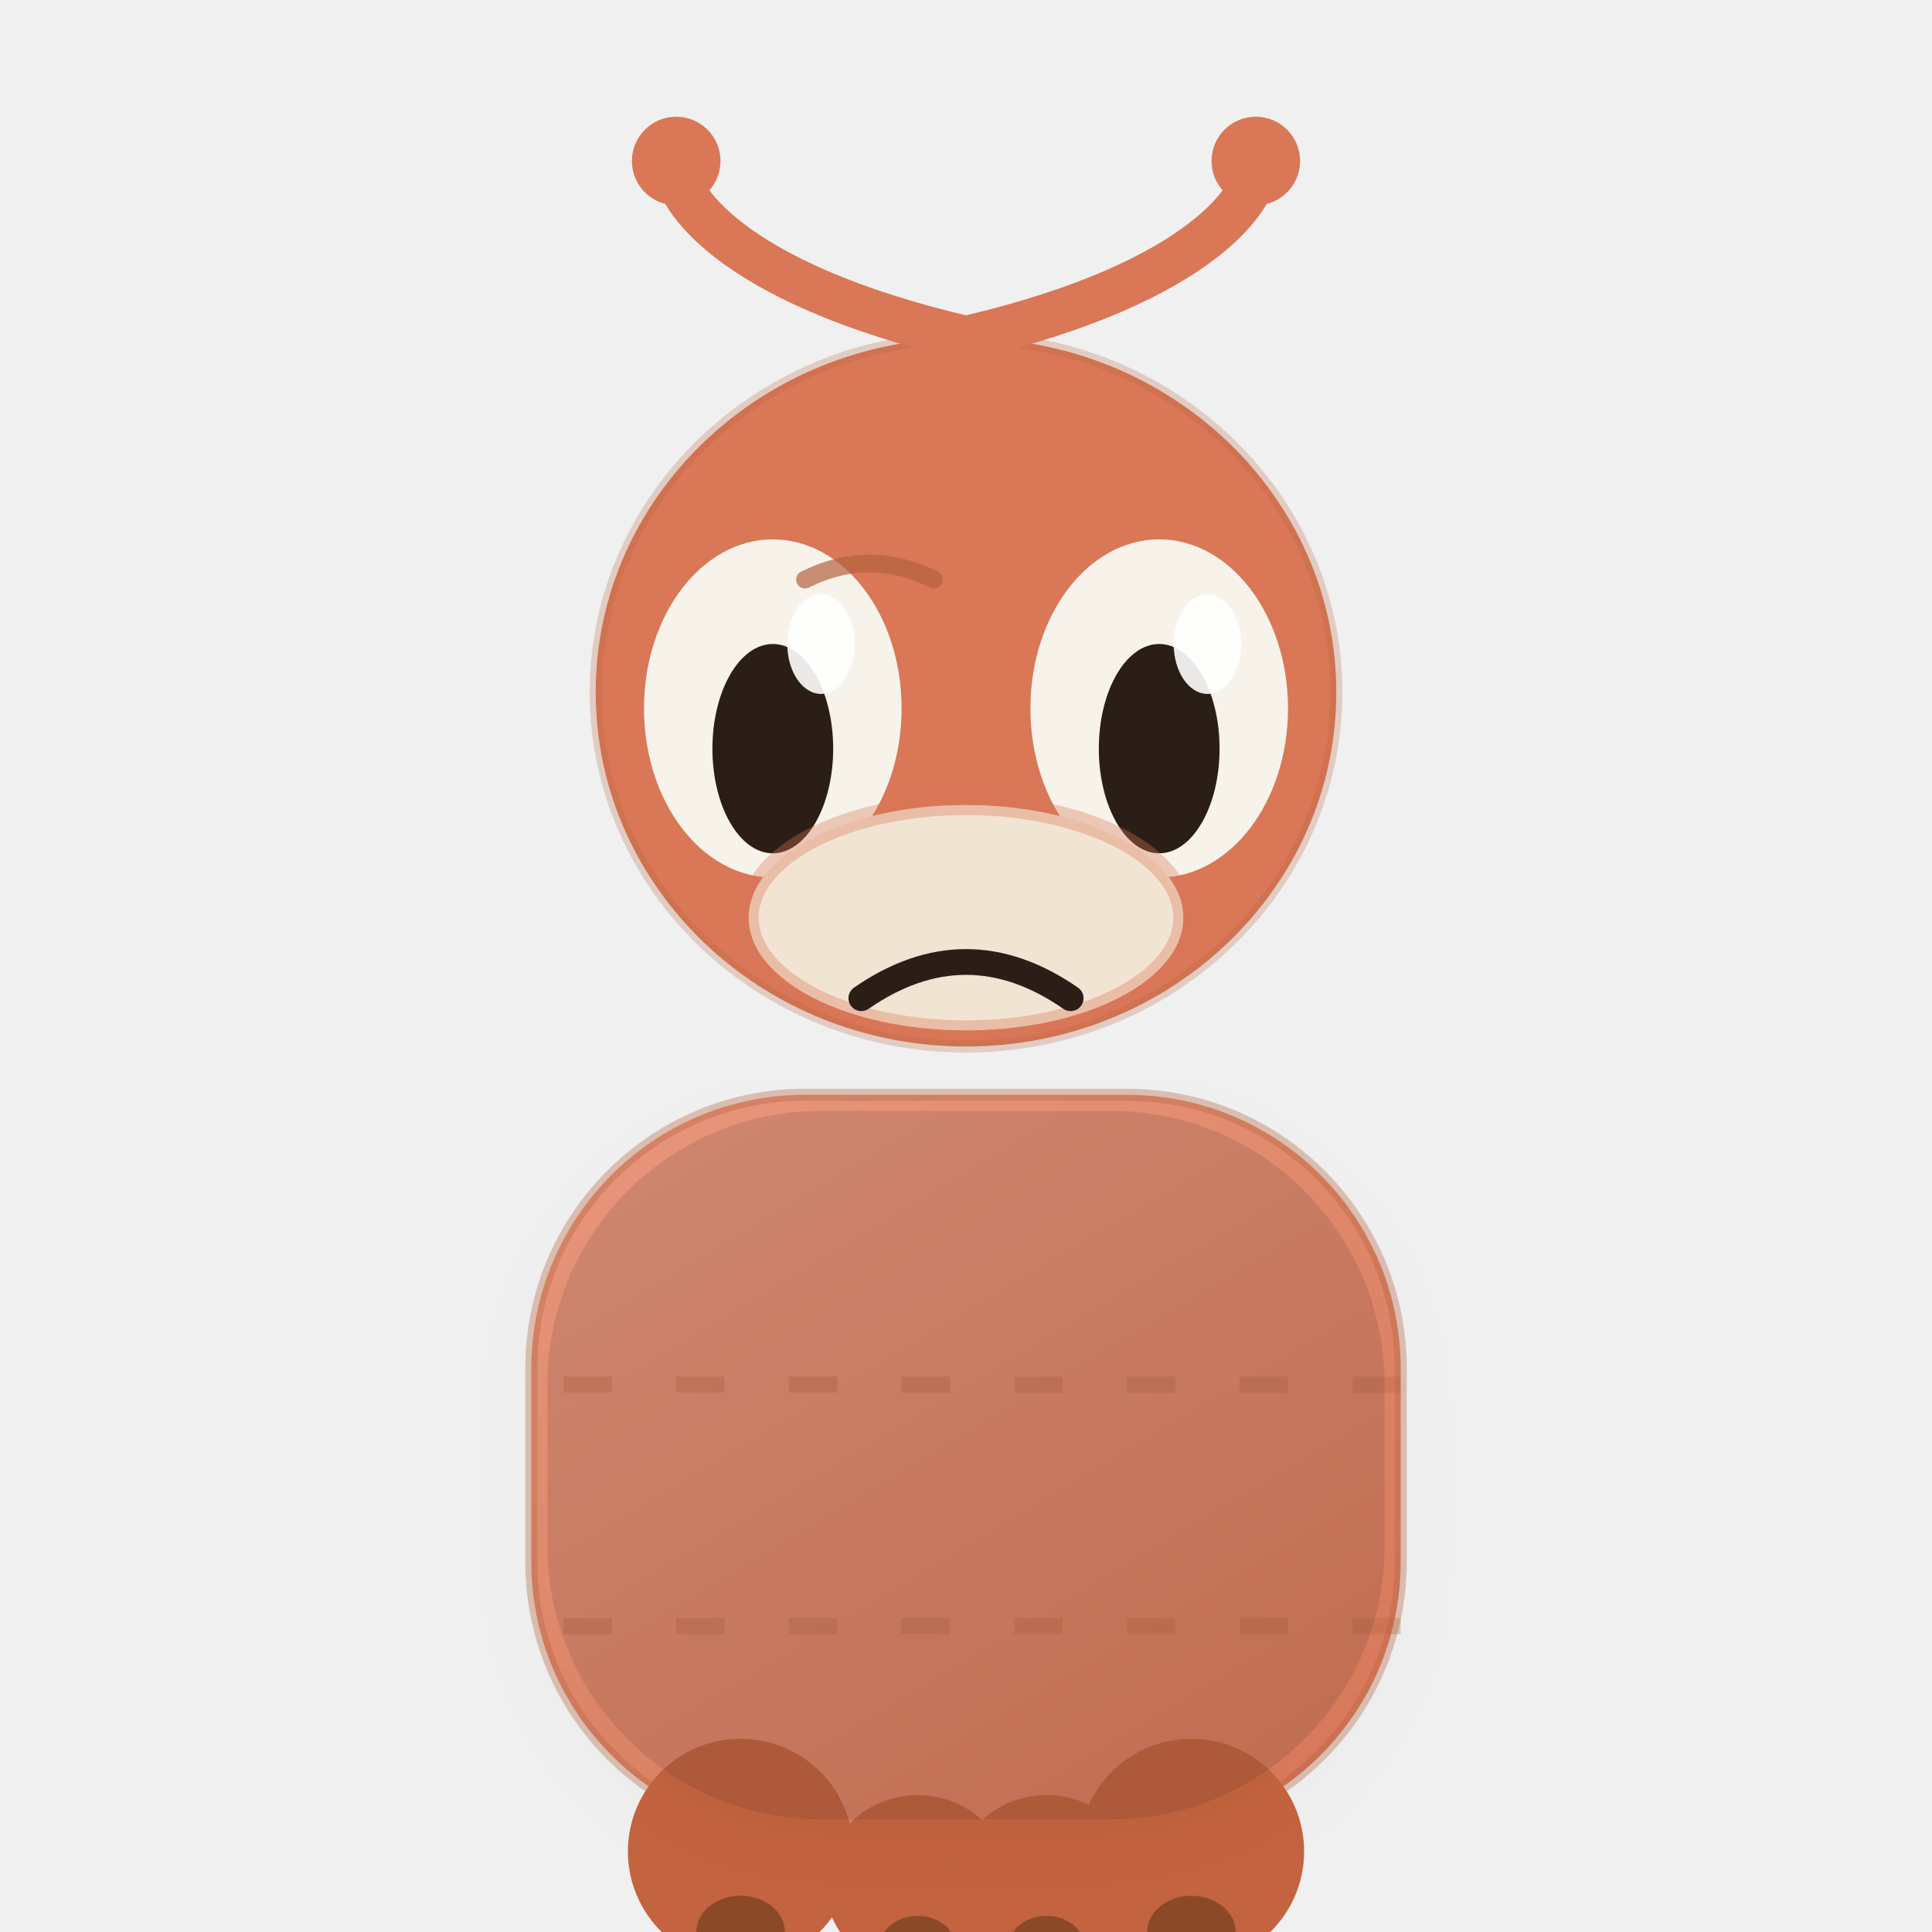
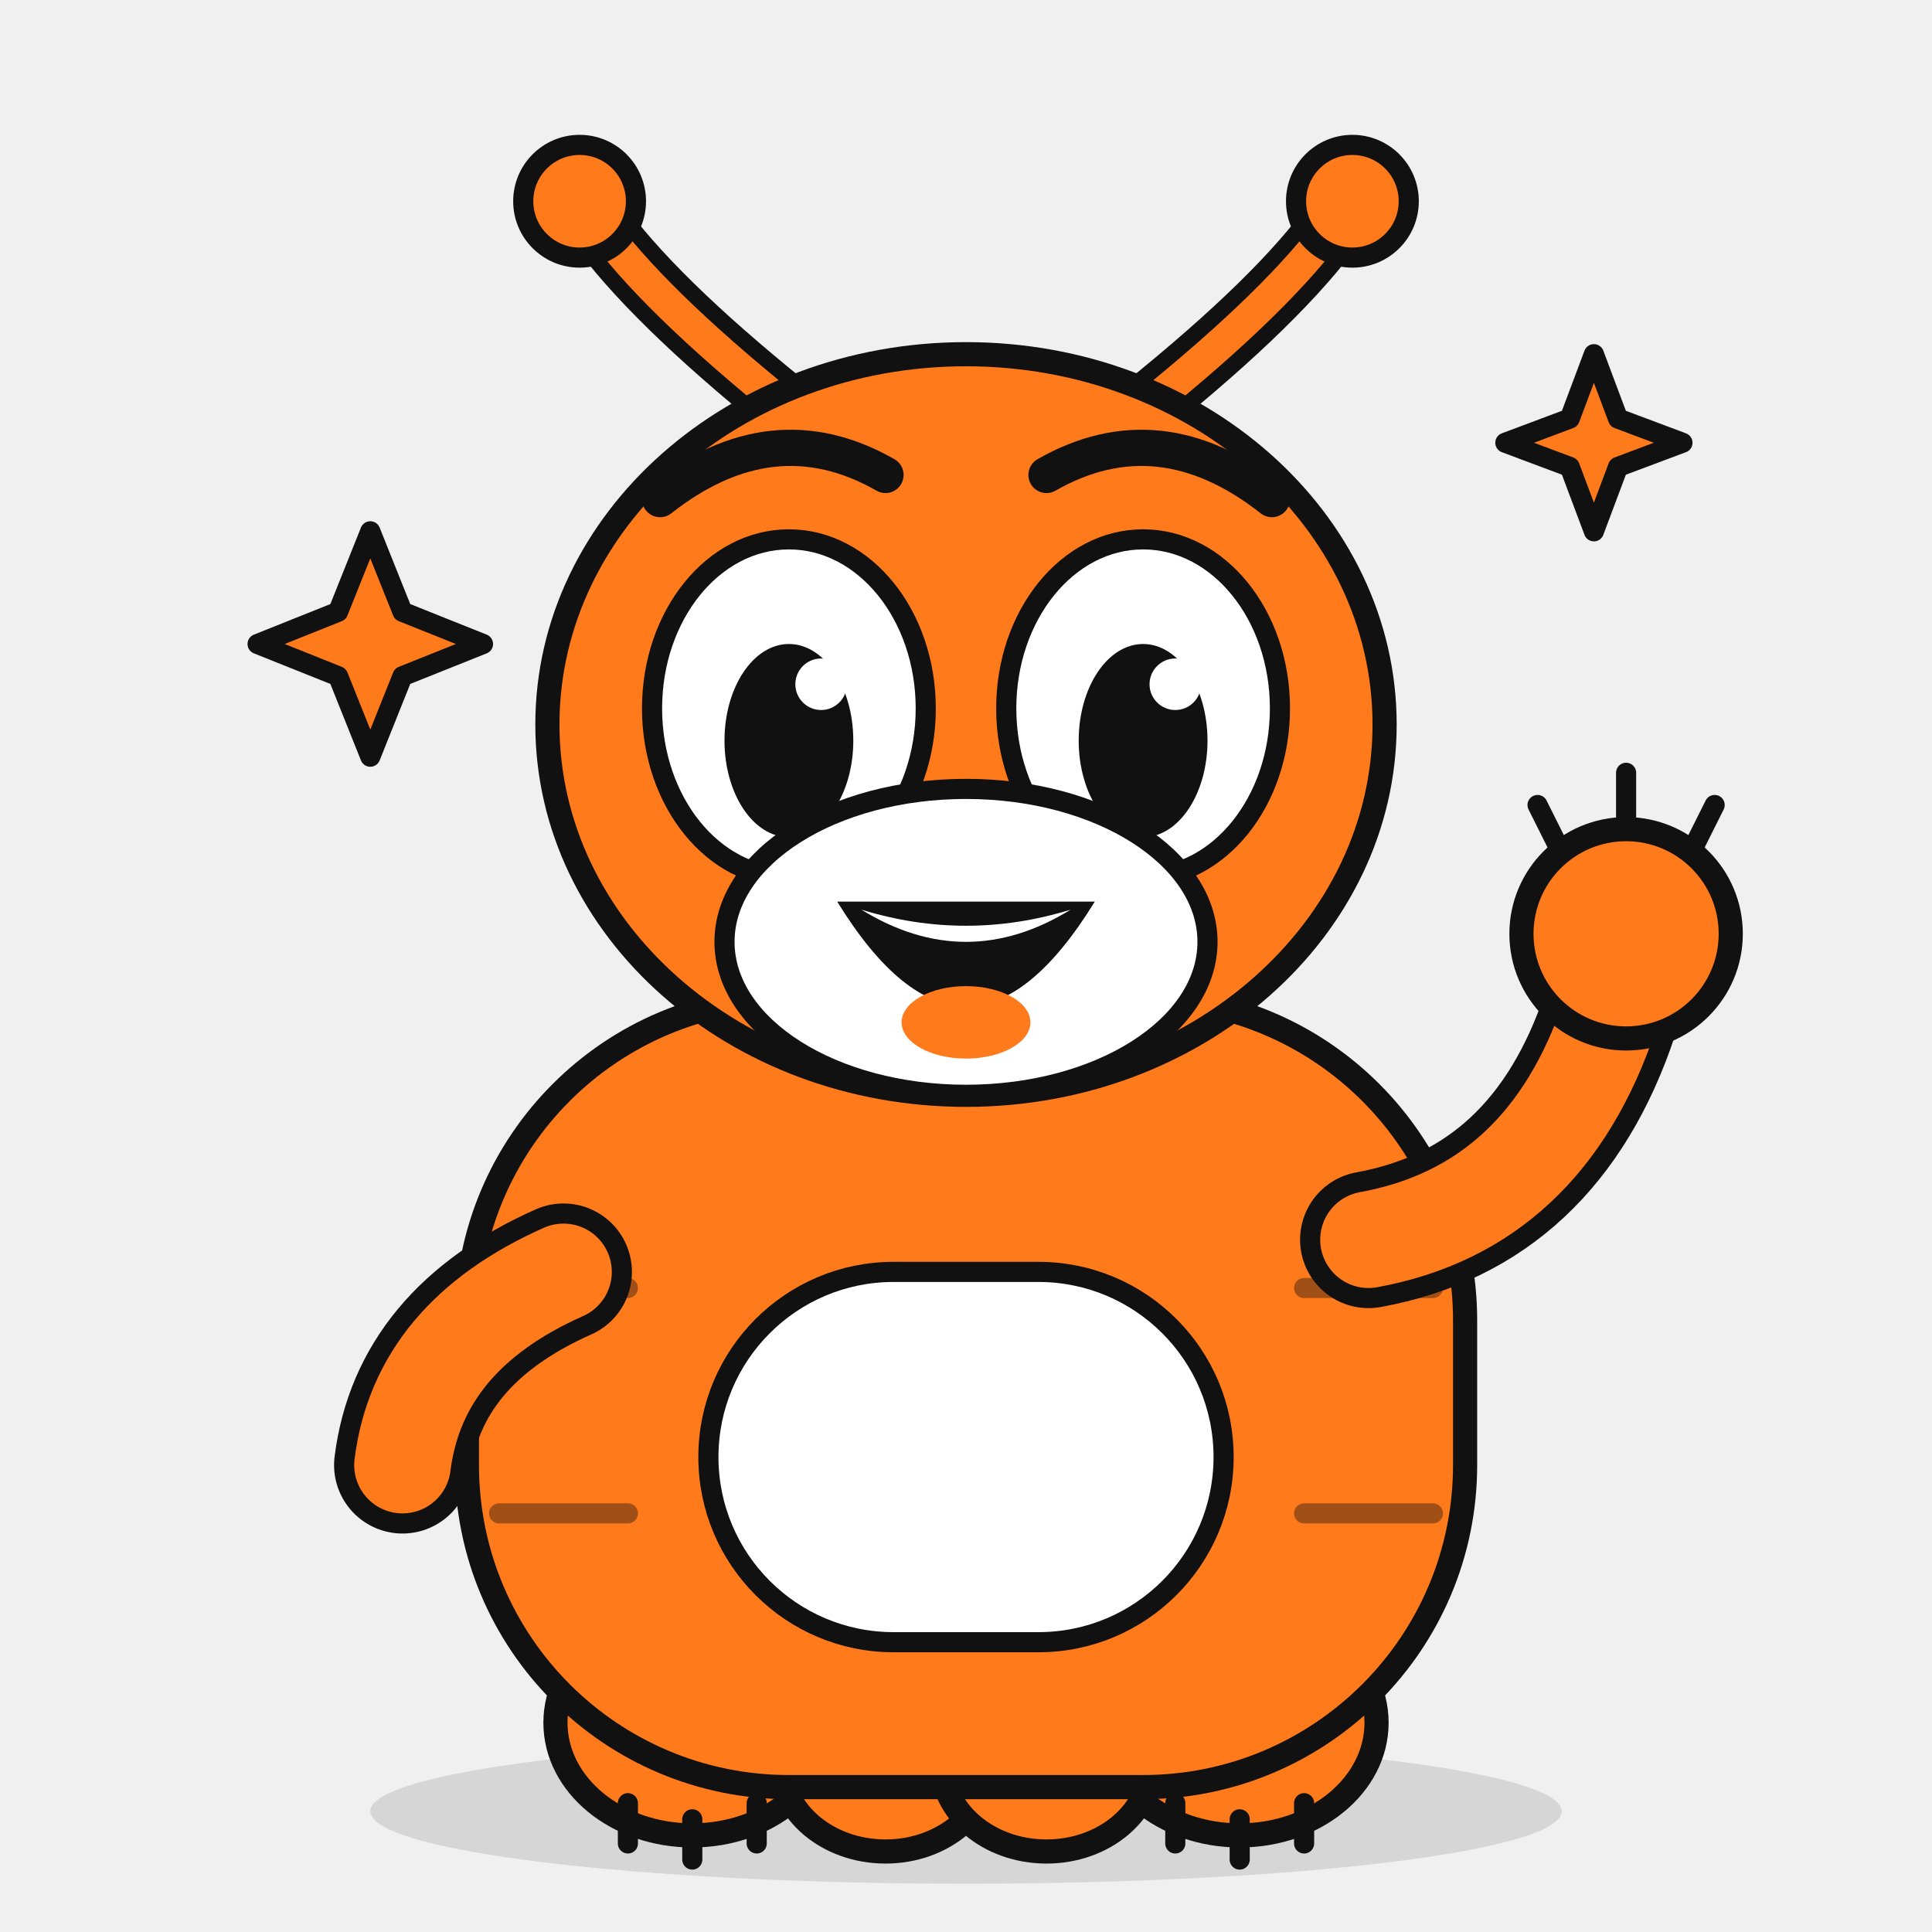
- <svg xmlns="http://www.w3.org/2000/svg" viewBox="0 0 240 240" role="img" aria-label="Sarthi Studio mascot — a friendly little tardigrade" class="logo-mascot">
-   <defs>
-     <linearGradient id="bodyGrad" x1="0.3" y1="0" x2="1" y2="1">
-       <stop offset="0" stop-color="#e8947a" />
-       <stop offset="1" stop-color="#d97757" />
-     </linearGradient>
-     <filter id="softShadow" x="-10%" y="-8%" width="120%" height="118%">
-       <feDropShadow dx="0" dy="3" stdDeviation="6" flood-color="#061111" flood-opacity="0.28" />
-     </filter>
-   </defs>
+ <svg xmlns="http://www.w3.org/2000/svg" viewBox="0 0 240 240" role="img" aria-label="Sarthi Studio mascot — a happy tardigrade waving" class="logo-mascot">
+   <ellipse cx="120" cy="225" rx="74" ry="9" fill="#111111" opacity="0.12" />
  <g class="mover">
-     <ellipse cx="120" cy="86" rx="46" ry="44" fill="#d97757" />
-     <ellipse cx="120" cy="86" rx="46" ry="44" fill="none" stroke="#b4633f" stroke-width="1.5" stroke-opacity="0.25" />
-     <ellipse cx="96" cy="88" rx="16" ry="21" fill="#f7f3ea" />
-     <ellipse cx="144" cy="88" rx="16" ry="21" fill="#f7f3ea" />
-     <ellipse cx="96" cy="93" rx="7.5" ry="13" fill="#2b1e16" />
-     <ellipse cx="144" cy="93" rx="7.5" ry="13" fill="#2b1e16" />
-     <ellipse cx="102" cy="80" rx="4.2" ry="6.2" fill="#ffffff" opacity="0.9" />
-     <ellipse cx="150" cy="80" rx="4.2" ry="6.2" fill="#ffffff" opacity="0.9" />
-     <ellipse cx="120" cy="114" rx="27" ry="14" fill="#f2e4d2" />
-     <ellipse cx="120" cy="114" rx="27" ry="14" fill="none" stroke="#d97757" stroke-width="2.5" stroke-opacity="0.35" />
-     <path d="M107 124 Q120 115 133 124" fill="none" stroke="#2b1e16" stroke-width="3.2" stroke-linecap="round" />
-     <path d="M100 72 Q108 68 116 72" fill="none" stroke="#b4633f" stroke-width="2.2" stroke-linecap="round" opacity="0.7" />
+     <g fill="#FF7A1A" stroke="#111111" stroke-width="3">
+       <ellipse cx="86" cy="214" rx="17" ry="14" />
+       <ellipse cx="154" cy="214" rx="17" ry="14" />
+       <ellipse cx="110" cy="219" rx="13" ry="11" />
+       <ellipse cx="130" cy="219" rx="13" ry="11" />
+     </g>
+     <g fill="none" stroke="#111111" stroke-width="2.5" stroke-linecap="round">
+       <path d="M78 224v5M86 226v5M94 224v5" />
+       <path d="M146 224v5M154 226v5M162 224v5" />
+     </g>
+     <rect x="58" y="124" width="124" height="98" rx="40" fill="#FF7A1A" stroke="#111111" stroke-width="3" />
+     <rect x="88" y="158" width="64" height="46" rx="23" fill="#FFFFFF" stroke="#111111" stroke-width="2.5" />
+     <g fill="none" stroke="#111111" stroke-width="2.5" stroke-linecap="round" opacity="0.4">
+       <path d="M62 160h16M162 160h16" />
+       <path d="M62 188h16M162 188h16" />
+     </g>
+     <path d="M70 158q-18 8-20 24" fill="none" stroke="#111111" stroke-width="17" stroke-linecap="round" />
+     <path d="M70 158q-18 8-20 24" fill="none" stroke="#FF7A1A" stroke-width="12" stroke-linecap="round" />
+     <path d="M170 154q22-4 30-28" fill="none" stroke="#111111" stroke-width="17" stroke-linecap="round" />
+     <path d="M170 154q22-4 30-28" fill="none" stroke="#FF7A1A" stroke-width="12" stroke-linecap="round" />
+     <circle cx="202" cy="116" r="13" fill="#FF7A1A" stroke="#111111" stroke-width="3" />
+     <g fill="none" stroke="#111111" stroke-width="2.5" stroke-linecap="round">
+       <path d="M194 106l-3-6M202 103v-7M210 106l3-6" />
+     </g>
  </g>
  <g class="mover">
-     <rect x="66" y="136" width="108" height="92" rx="34" fill="url(#bodyGrad)" stroke="#b4633f" stroke-width="1.5" stroke-opacity="0.35" />
-     <line x1="66" y1="172" x2="174" y2="172" stroke="#b4633f" stroke-width="2" stroke-opacity="0.30" stroke-dasharray="0 4 6 4" />
-     <line x1="66" y1="202" x2="174" y2="202" stroke="#b4633f" stroke-width="2" stroke-opacity="0.30" stroke-dasharray="0 4 6 4" />
-     <g>
-       <ellipse cx="92" cy="230" rx="14" ry="14" fill="#c4633f" />
-       <ellipse cx="92" cy="240" rx="5.5" ry="4.5" fill="#8a4a28" />
-       <ellipse cx="148" cy="230" rx="14" ry="14" fill="#c4633f" />
-       <ellipse cx="148" cy="240" rx="5.5" ry="4.5" fill="#8a4a28" />
-       <ellipse cx="114" cy="234" rx="11.5" ry="11" fill="#c4633f" />
-       <ellipse cx="114" cy="242" rx="4.8" ry="4" fill="#8a4a28" />
-       <ellipse cx="130" cy="234" rx="11.5" ry="11" fill="#c4633f" />
-       <ellipse cx="130" cy="242" rx="4.8" ry="4" fill="#8a4a28" />
-     </g>
-     <rect x="68" y="138" width="104" height="88" rx="34" fill="#061111" opacity="0.12" filter="url(#softShadow)" />
+     <path d="M102 54Q84 40 76 30" fill="none" stroke="#111111" stroke-width="8" stroke-linecap="round" />
+     <path d="M102 54Q84 40 76 30" fill="none" stroke="#FF7A1A" stroke-width="4" stroke-linecap="round" />
+     <circle cx="72" cy="25" r="7" fill="#FF7A1A" stroke="#111111" stroke-width="2.5" />
+     <path d="M138 54Q156 40 164 30" fill="none" stroke="#111111" stroke-width="8" stroke-linecap="round" />
+     <path d="M138 54Q156 40 164 30" fill="none" stroke="#FF7A1A" stroke-width="4" stroke-linecap="round" />
+     <circle cx="168" cy="25" r="7" fill="#FF7A1A" stroke="#111111" stroke-width="2.5" />
  </g>
  <g class="mover">
-     <path d="M120 42 C90 35 84 24 84 21" fill="none" stroke="#d97757" stroke-width="5.5" stroke-linecap="round" />
-     <path d="M120 42 C150 35 156 24 156 21" fill="none" stroke="#d97757" stroke-width="5.5" stroke-linecap="round" />
-     <circle cx="84" cy="20" r="5.5" fill="#d97757" />
-     <circle cx="156" cy="20" r="5.5" fill="#d97757" />
+     <ellipse cx="120" cy="90" rx="52" ry="46" fill="#FF7A1A" stroke="#111111" stroke-width="3" />
+     <path d="M82 62q14-11 28-3" fill="none" stroke="#111111" stroke-width="4.5" stroke-linecap="round" />
+     <path d="M158 62q-14-11-28-3" fill="none" stroke="#111111" stroke-width="4.5" stroke-linecap="round" />
+     <ellipse cx="98" cy="88" rx="17" ry="21" fill="#FFFFFF" stroke="#111111" stroke-width="2.5" />
+     <ellipse cx="142" cy="88" rx="17" ry="21" fill="#FFFFFF" stroke="#111111" stroke-width="2.5" />
+     <ellipse cx="98" cy="92" rx="8" ry="12" fill="#111111" />
+     <ellipse cx="142" cy="92" rx="8" ry="12" fill="#111111" />
+     <circle cx="102" cy="85" r="3.2" fill="#FFFFFF" />
+     <circle cx="146" cy="85" r="3.2" fill="#FFFFFF" />
+     <ellipse cx="120" cy="117" rx="30" ry="19" fill="#FFFFFF" stroke="#111111" stroke-width="2.5" />
+     <path d="M104 112Q120 138 136 112Z" fill="#111111" />
+     <path d="M107 113q13 8 26 0q-13 4-26 0Z" fill="#FFFFFF" />
+     <ellipse cx="120" cy="127" rx="8" ry="4.5" fill="#FF7A1A" />
+   </g>
+   <g fill="#FF7A1A" stroke="#111111" stroke-width="2.5" stroke-linejoin="round">
+     <path d="M46 66l4 10 10 4-10 4-4 10-4-10-10-4 10-4z" />
+     <path d="M198 44l3 8 8 3-8 3-3 8-3-8-8-3 8-3z" />
  </g>
</svg>
